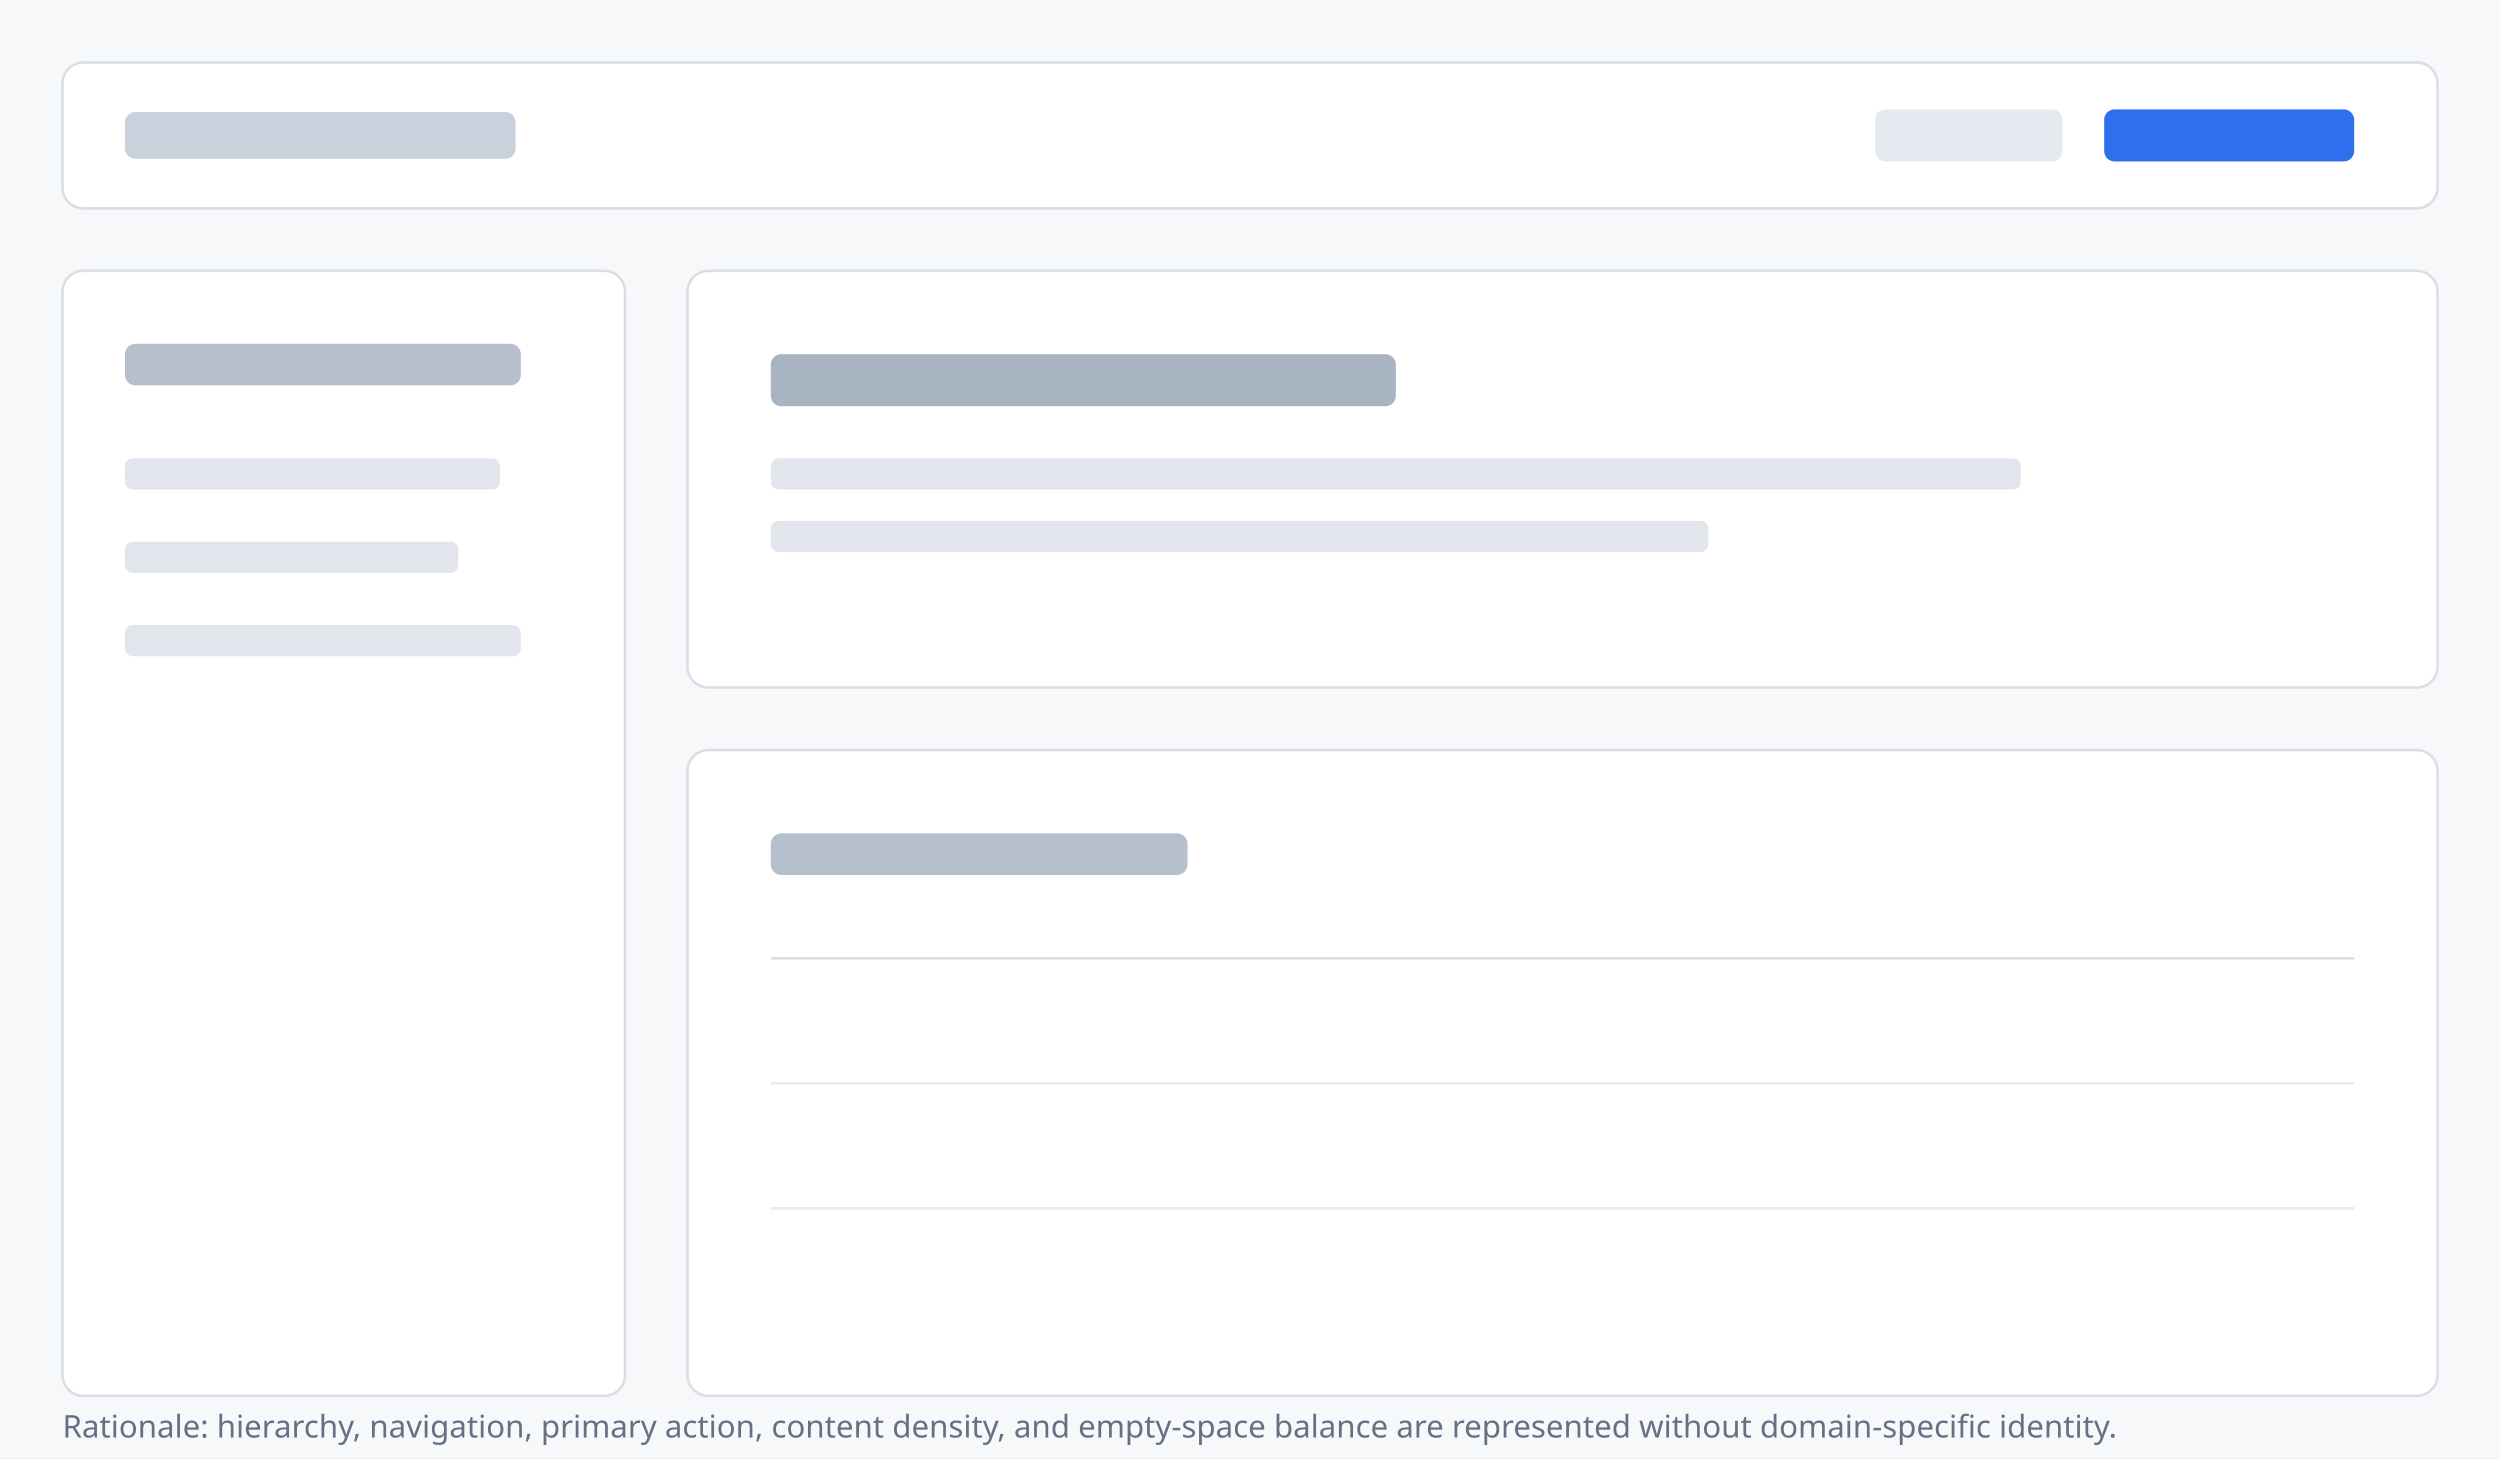
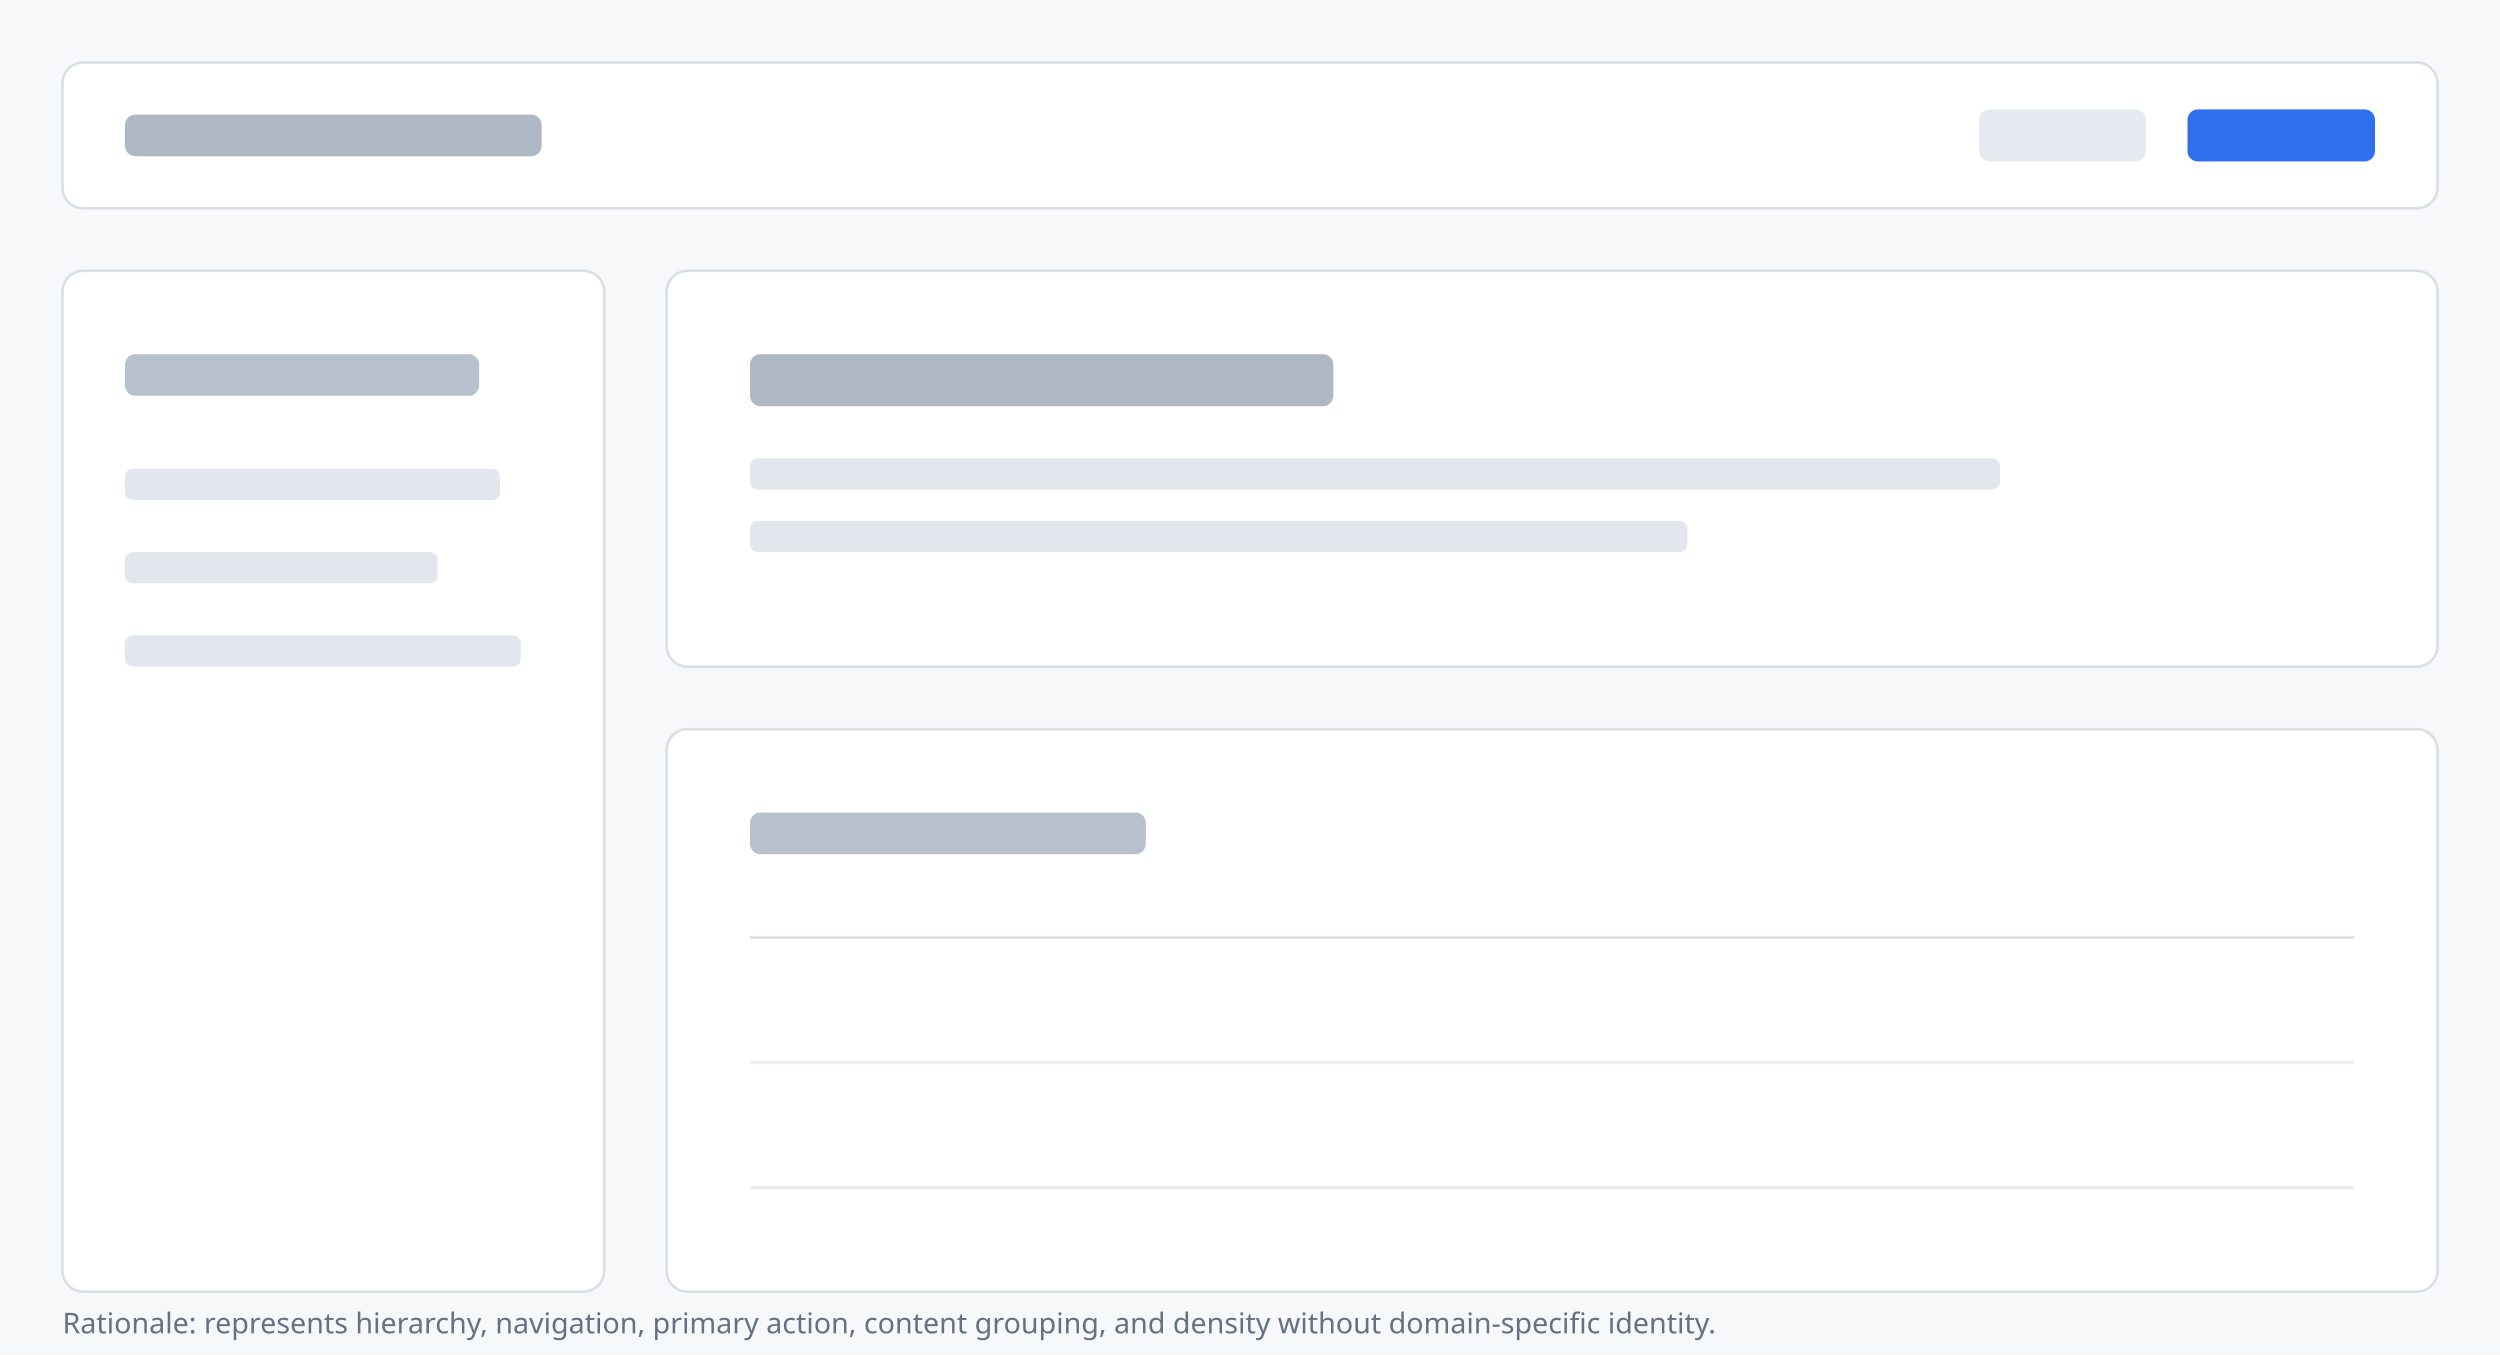
- <svg xmlns="http://www.w3.org/2000/svg" viewBox="0 0 960 560" role="img" aria-label="Neutral product interface wireframe">
-   <rect width="960" height="560" fill="#F7F8FA" />
-   <rect x="24" y="24" width="912" height="56" rx="8" fill="#FFFFFF" stroke="#D9DEE7" />
-   <rect x="48" y="43" width="150" height="18" rx="4" fill="#C9D1DC" />
-   <rect x="720" y="42" width="72" height="20" rx="4" fill="#E6EAF0" />
-   <rect x="808" y="42" width="96" height="20" rx="4" fill="#2F6FED" />
-   <rect x="24" y="104" width="216" height="432" rx="8" fill="#FFFFFF" stroke="#D9DEE7" />
-   <rect x="48" y="132" width="152" height="16" rx="4" fill="#B6C0CC" />
-   <rect x="48" y="176" width="144" height="12" rx="3" fill="#E2E6EC" />
-   <rect x="48" y="208" width="128" height="12" rx="3" fill="#E2E6EC" />
-   <rect x="48" y="240" width="152" height="12" rx="3" fill="#E2E6EC" />
-   <rect x="264" y="104" width="672" height="160" rx="8" fill="#FFFFFF" stroke="#D9DEE7" />
-   <rect x="296" y="136" width="240" height="20" rx="4" fill="#A9B4C2" />
-   <rect x="296" y="176" width="480" height="12" rx="3" fill="#E2E6EC" />
-   <rect x="296" y="200" width="360" height="12" rx="3" fill="#E2E6EC" />
-   <rect x="264" y="288" width="672" height="248" rx="8" fill="#FFFFFF" stroke="#D9DEE7" />
-   <rect x="296" y="320" width="160" height="16" rx="4" fill="#B6C0CC" />
-   <line x1="296" y1="368" x2="904" y2="368" stroke="#D9DEE7" />
-   <line x1="296" y1="416" x2="904" y2="416" stroke="#E7EAF0" />
-   <line x1="296" y1="464" x2="904" y2="464" stroke="#E7EAF0" />
-   <text x="24" y="552" font-family="sans-serif" font-size="12" fill="#667085">Rationale: hierarchy, navigation, primary action, content density, and empty-space balance are represented without domain-specific identity.</text>
+ <svg xmlns="http://www.w3.org/2000/svg" viewBox="0 0 960 520" role="img" aria-label="Generic product interface wireframe">
+   <rect width="960" height="520" fill="#F7F8FA" />
+   <rect x="24" y="24" width="912" height="56" rx="8" fill="#FFF" stroke="#D9DEE7" />
+   <rect x="48" y="44" width="160" height="16" rx="4" fill="#AEB8C5" />
+   <rect x="760" y="42" width="64" height="20" rx="4" fill="#E5EAF0" />
+   <rect x="840" y="42" width="72" height="20" rx="4" fill="#2F6FED" />
+   <rect x="24" y="104" width="208" height="392" rx="8" fill="#FFF" stroke="#D9DEE7" />
+   <rect x="48" y="136" width="136" height="16" rx="4" fill="#B7C1CD" />
+   <rect x="48" y="180" width="144" height="12" rx="3" fill="#E3E7ED" />
+   <rect x="48" y="212" width="120" height="12" rx="3" fill="#E3E7ED" />
+   <rect x="48" y="244" width="152" height="12" rx="3" fill="#E3E7ED" />
+   <rect x="256" y="104" width="680" height="152" rx="8" fill="#FFF" stroke="#D9DEE7" />
+   <rect x="288" y="136" width="224" height="20" rx="4" fill="#AEB8C5" />
+   <rect x="288" y="176" width="480" height="12" rx="3" fill="#E3E7ED" />
+   <rect x="288" y="200" width="360" height="12" rx="3" fill="#E3E7ED" />
+   <rect x="256" y="280" width="680" height="216" rx="8" fill="#FFF" stroke="#D9DEE7" />
+   <rect x="288" y="312" width="152" height="16" rx="4" fill="#B7C1CD" />
+   <line x1="288" y1="360" x2="904" y2="360" stroke="#D9DEE7" />
+   <line x1="288" y1="408" x2="904" y2="408" stroke="#E7EAF0" />
+   <line x1="288" y1="456" x2="904" y2="456" stroke="#E7EAF0" />
+   <text x="24" y="512" font-family="sans-serif" font-size="11" fill="#667085">Rationale: represents hierarchy, navigation, primary action, content grouping, and density without domain-specific identity.</text>
</svg>
